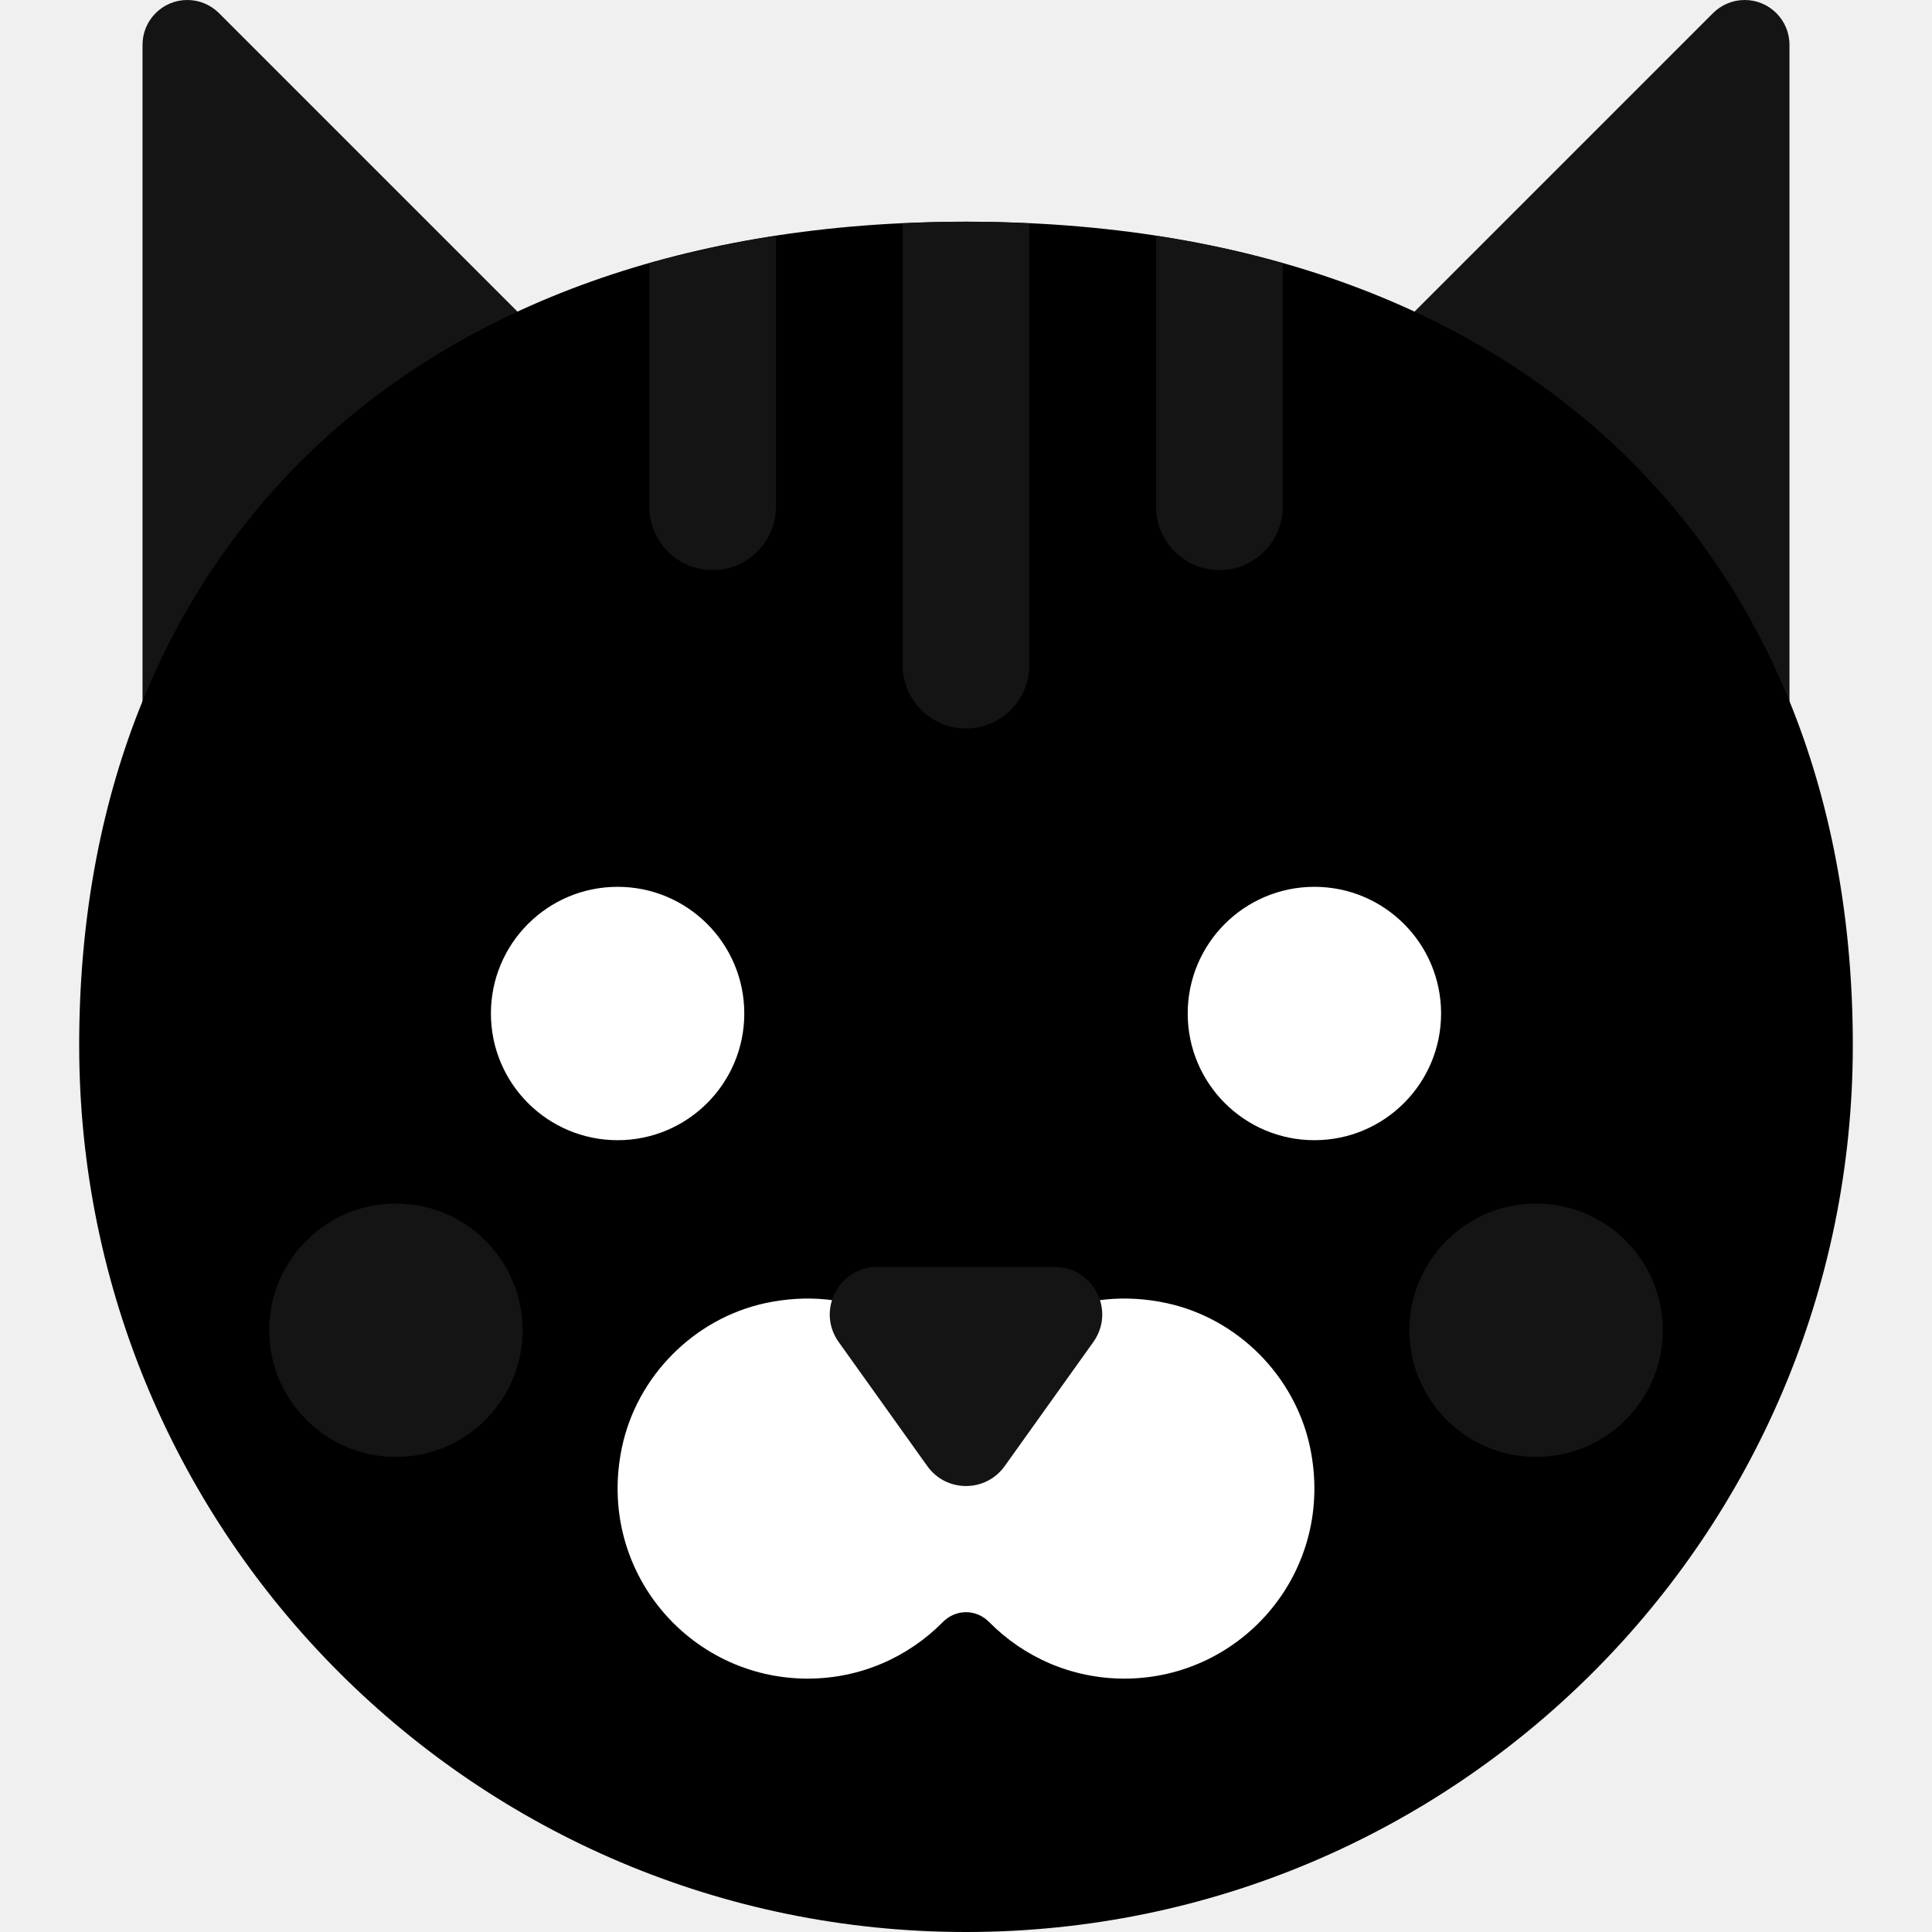
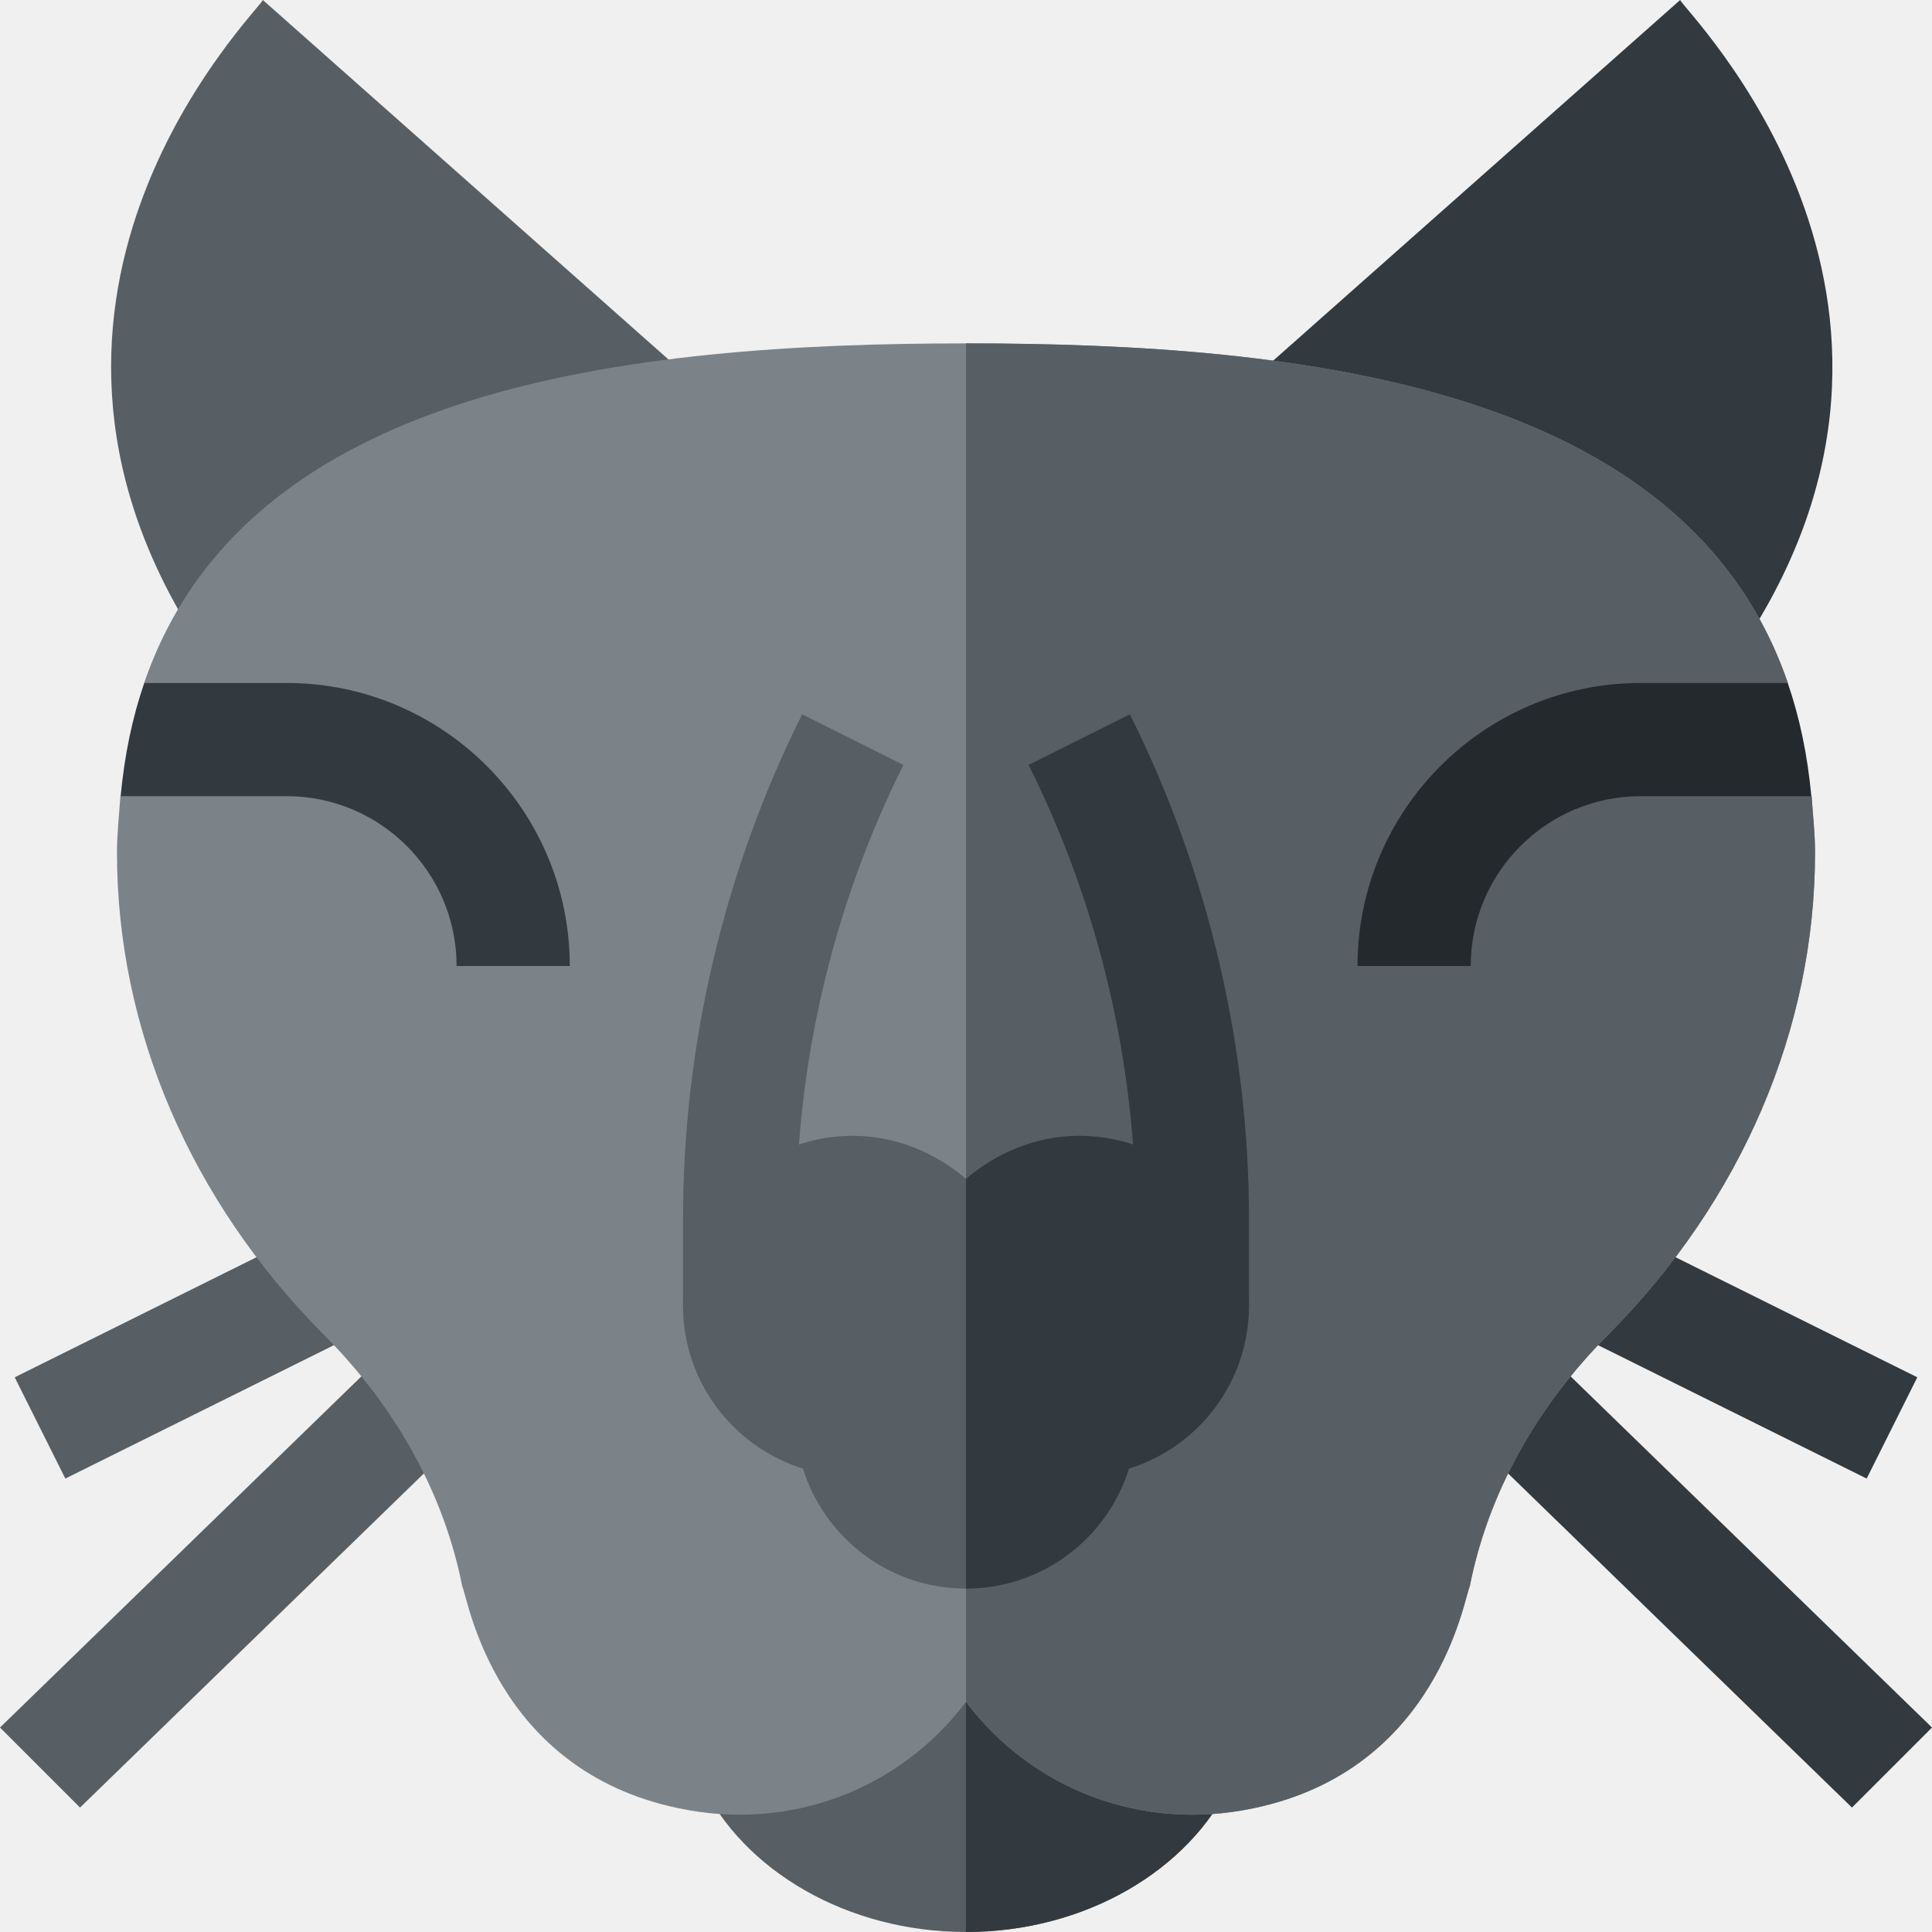
- <svg xmlns="http://www.w3.org/2000/svg" version="1.1" id="Layer_1" x="0px" y="0px" viewBox="0 0 512 512" style="enable-background:new 0 0 512 512;" xml:space="preserve" width="512px" height="512px" class="">
+ <svg xmlns="http://www.w3.org/2000/svg" version="1.1" id="Layer_1" x="0px" y="0px" viewBox="0 0 512 512" style="enable-background:new 0 0 512 512;" xml:space="preserve" width="512" height="512">
  <g>
-     <g>
-       <path style="fill:#141414" d="M37.77,235.016V11.87C37.77,5.314,43.085,0,49.641,0l0,0c3.149,0,6.167,1.251,8.393,3.477   l101.441,101.441L37.77,235.016z" data-original="#E67332" class="" data-old_color="#E67332" />
-       <path style="fill:#141414" d="M474.229,235.016V11.87c0-6.556-5.315-11.87-11.87-11.87l0,0c-3.149,0-6.167,1.251-8.393,3.477   L352.525,104.918L474.229,235.016z" data-original="#E67332" class="" data-old_color="#E67332" />
-     </g>
-     <path style="fill:#000000" d="M491.016,276.984C491.016,406.78,385.796,512,256,512S20.984,406.779,20.984,276.984  S107.662,58.754,256,58.754S491.016,147.187,491.016,276.984z" data-original="#FF914B" class="" data-old_color="#FF914B" />
-     <path style="fill:#FFFFFF;" d="M309.115,345.328c-21.997-4.719-42.222,4.946-53.115,21.348  c-10.893-16.402-31.118-26.067-53.115-21.348c-18.884,4.051-34.105,19.356-38.068,38.258c-6.831,32.576,17.841,61.266,49.216,61.266  c14.021,0,26.694-5.736,35.821-14.984c3.452-3.498,8.839-3.498,12.291,0c9.127,9.247,21.801,14.984,35.822,14.984  c31.374,0,56.047-28.69,49.216-61.265C343.218,364.685,327.998,349.379,309.115,345.328z" data-original="#FFFFFF" class="" />
-     <g>
-       <path style="fill:#141414" d="M222.257,355.646l23.497,32.896c5.021,7.03,15.469,7.03,20.49,0l23.497-32.896   c5.952-8.333-0.004-19.908-10.245-19.908h-46.995C222.262,335.738,216.305,347.312,222.257,355.646z" data-original="#E67332" class="" data-old_color="#E67332" />
-       <path style="fill:#141414" d="M306.361,62.483v71.812c0,9.271,7.516,16.787,16.787,16.787s16.787-7.516,16.787-16.787V69.762   C329.246,66.725,318.061,64.275,306.361,62.483z" data-original="#E67332" class="" data-old_color="#E67332" />
-       <path style="fill:#141414" d="M256,58.754c-5.698,0-11.272,0.175-16.787,0.433v117.075c0,9.271,7.516,16.787,16.787,16.787   s16.787-7.516,16.787-16.787V59.187C267.272,58.929,261.697,58.754,256,58.754z" data-original="#E67332" class="" data-old_color="#E67332" />
-       <path style="fill:#141414" d="M172.066,69.762v64.533c0,9.271,7.516,16.787,16.787,16.787s16.787-7.516,16.787-16.787V62.483   C193.938,64.275,182.753,66.725,172.066,69.762z" data-original="#E67332" class="" data-old_color="#E67332" />
-       <circle style="fill:#141414" cx="104.918" cy="352.525" r="33.574" data-original="#E67332" class="" data-old_color="#E67332" />
-       <circle style="fill:#141414" cx="407.082" cy="352.525" r="33.574" data-original="#E67332" class="" data-old_color="#E67332" />
-     </g>
-     <g>
-       <circle style="fill:#FFFFFF" cx="348.328" cy="268.59" r="33.574" data-original="#464655" class="active-path" data-old_color="#464655" />
-       <circle style="fill:#FFFFFF" cx="163.672" cy="268.59" r="33.574" data-original="#464655" class="active-path" data-old_color="#464655" />
-     </g>
+     <polygon style="fill:#575F64;" points="17.314,391.836 3.896,365 85.009,324.716 98.427,351.552  " />
+     <polygon style="fill:#575F64;" points="21.211,479.023 0,457.813 105.077,355.712 126.288,376.923  " />
+     <polygon style="fill:#32393F;" points="494.686,391.836 413.573,351.552 426.991,324.716 508.104,365  " />
+     <polygon style="fill:#32393F;" points="490.789,479.023 385.712,376.923 406.923,355.712 512,457.813  " />
+     <path style="fill:#575F64;" d="M69.657,0c-1.196,3-77.03,77.393-17.329,169.97l130.137-70.005L69.657,0z" />
+     <path style="fill:#32393F;" d="M445.258,0L332.04,100.331l128.965,72.012C523.923,79.06,446.442,3.01,445.258,0z" />
+     <path style="fill:#575F64;" d="M326.201,472.301C315.099,495.7,287.5,512,256,512s-59.099-16.3-70.201-39.699L256,391   L326.201,472.301z" />
+     <path style="fill:#32393F;" d="M326.201,472.301C315.099,495.7,287.5,512,256,512V391L326.201,472.301z" />
+     <path style="fill:#7C8388;" d="M481,226c0,46.8-19.501,92.1-54.6,127.5c-19.499,19.501-32.1,42.599-36.899,66.899   c-1.5,3.001-8.401,48.6-57.301,58.801c-29.7,6.301-58.799-5.099-76.199-28.2c-17.401,23.101-46.5,34.501-76.199,28.2   c-48.9-10.201-55.801-55.8-57.301-58.801c-4.799-24.3-17.401-47.399-36.899-66.899C50.501,318.1,31,272.8,31,226   c0-5.4,0.601-10.201,0.901-15L76,196l-37.8-15C65.2,102.4,166.3,91,256,91s190.8,11.4,217.8,90l-39,15l45.298,15   C480.399,215.799,481,220.6,481,226z" />
+     <path style="fill:#575F64;" d="M481,226c0,46.8-19.501,92.1-54.6,127.5c-19.499,19.501-32.1,42.599-36.899,66.899   c-1.5,3.001-8.401,48.6-57.301,58.801c-29.7,6.301-58.799-5.099-76.199-28.2V91c89.7,0,190.8,11.4,217.8,90l-39,15l45.298,15   C480.399,215.799,481,220.6,481,226z" />
+     <path style="fill:#24292D;" d="M434.755,181c-41.353,0-75,33.647-75,75h30c0-24.814,20.186-45,45-45h45.273   c-1.024-10.946-3.127-20.934-6.255-30H434.755z" />
+     <path style="fill:#575F64;" d="M286,301c-11.4,0-21.899,4.501-30,11.4c-8.101-6.899-18.6-11.4-30-11.4c-24.901,0-45,20.099-45,45   c0,20.4,13.5,37.5,31.8,43.2c5.7,18.3,22.8,31.8,43.2,31.8s37.5-13.5,43.2-31.8c18.3-5.7,31.8-22.8,31.8-43.2   C331,321.099,310.901,301,286,301z" />
+     <path style="fill:#32393F;" d="M121,256h30c0-41.353-33.647-75-75-75H38.227c-3.127,9.066-5.231,19.054-6.255,30H76   C100.814,211,121,231.186,121,256z" />
+     <path style="fill:#575F64;" d="M211,346h-30v-22.925c0-46.201,10.928-92.461,31.582-133.784l26.836,13.418   C220.829,239.887,211,281.518,211,323.075V346z" />
+     <path style="fill:#32393F;" d="M331,346h-30v-22.925c0-41.558-9.829-83.188-28.418-120.366l26.836-13.418   C320.072,230.614,331,276.874,331,323.075V346z" />
+     <path style="fill:#32393F;" d="M331,346c0,20.4-13.5,37.5-31.8,43.2c-5.7,18.3-22.8,31.8-43.2,31.8V312.4   c8.101-6.899,18.6-11.4,30-11.4C310.901,301,331,321.099,331,346z" />
  </g>
</svg>
